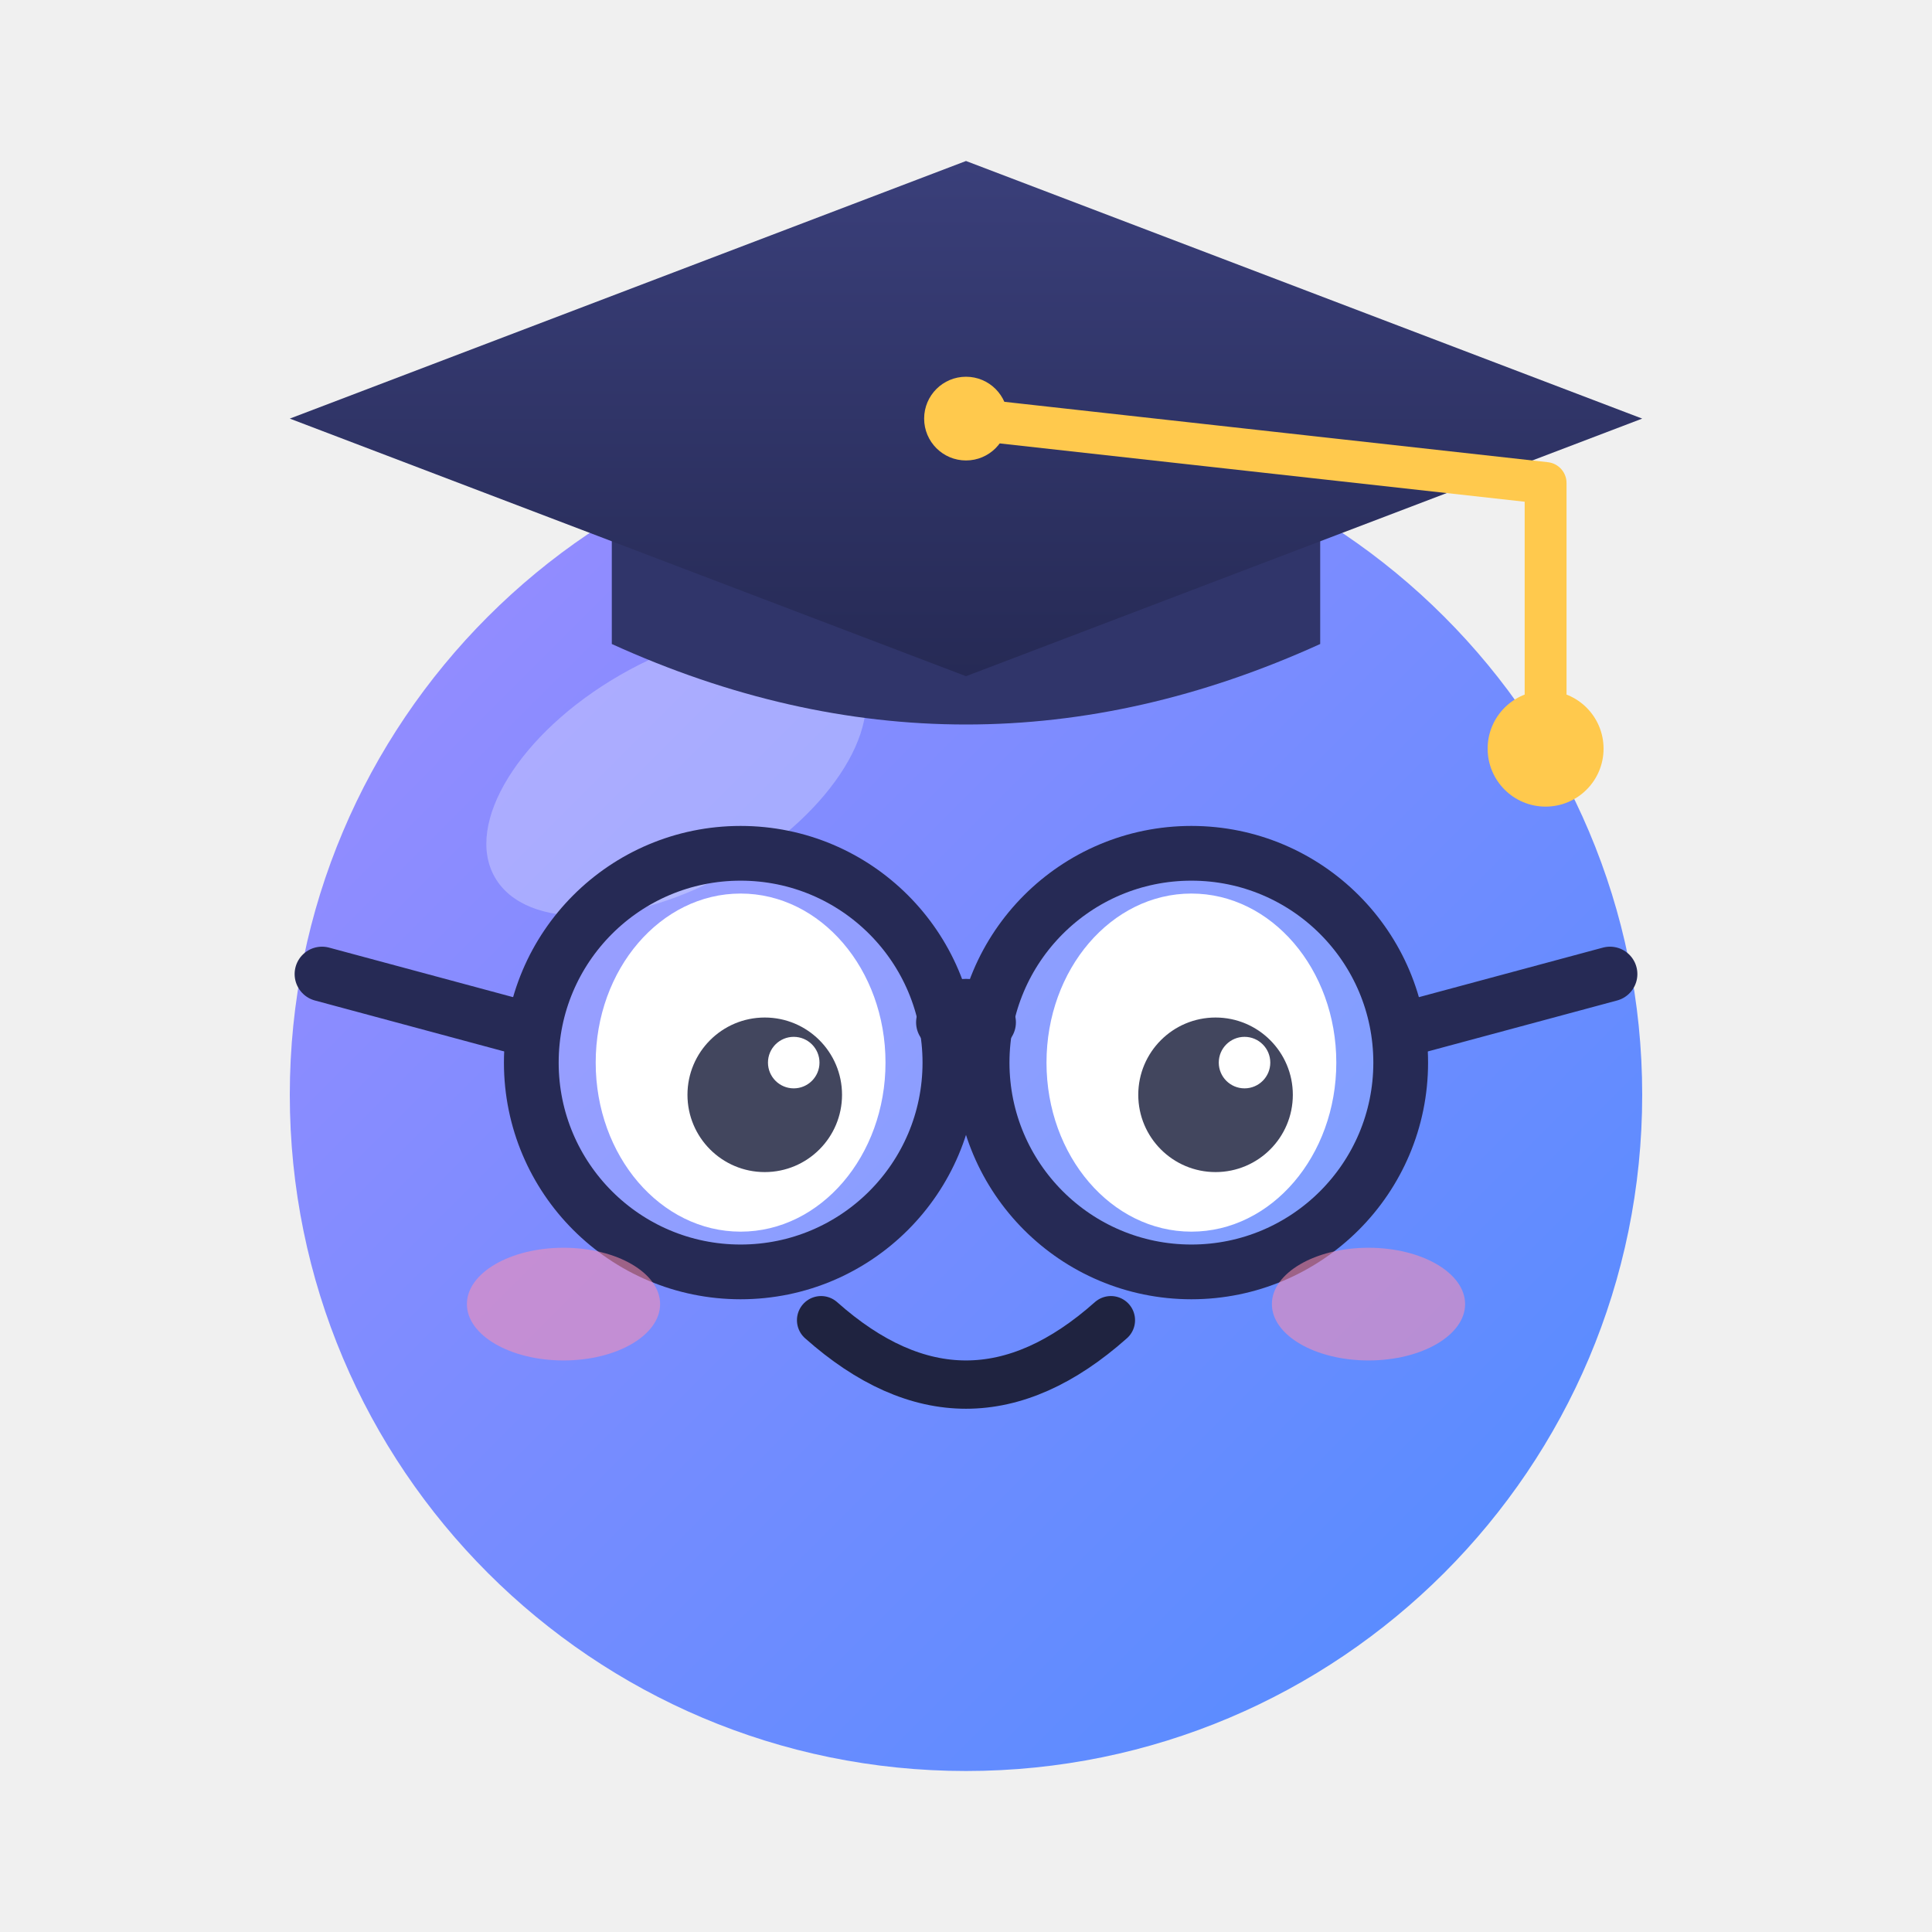
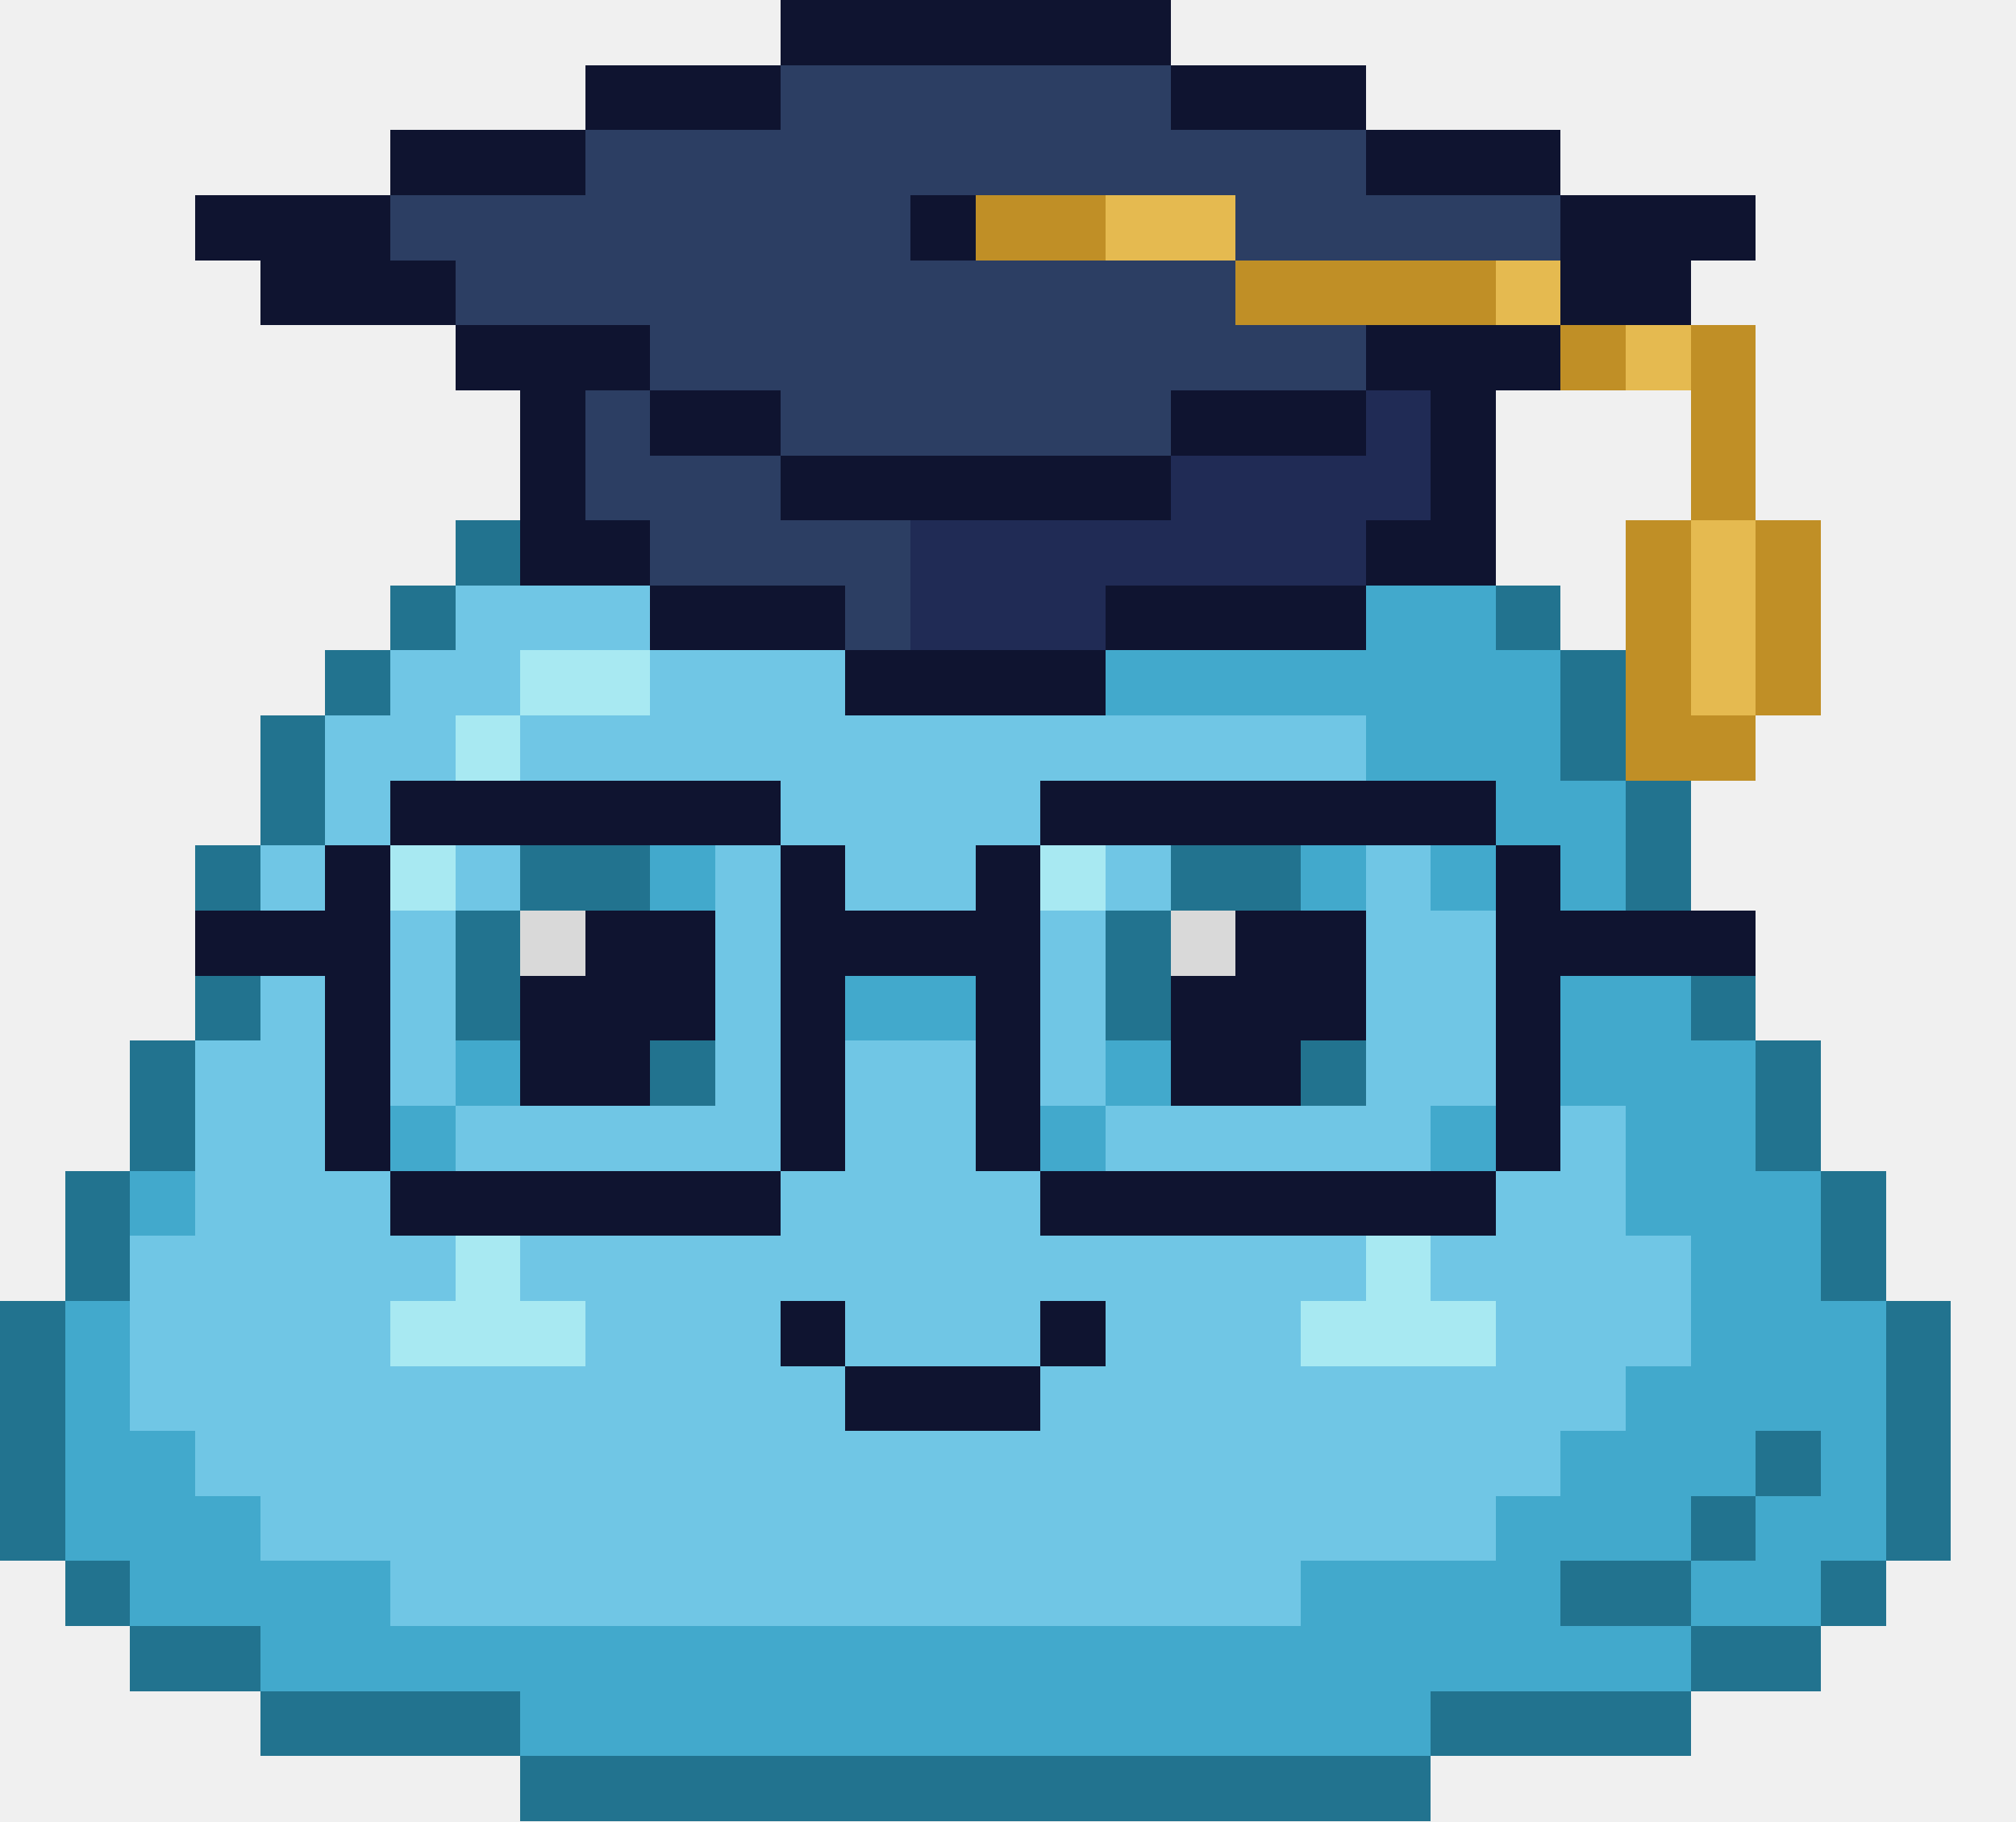
- <svg xmlns="http://www.w3.org/2000/svg" viewBox="0 0 120 120" role="img" aria-label="Ишка">
-   <style>
-     .eyes { transform-origin: 60px 66px; animation: blink 5.5s infinite; }
-     .tassel { transform-origin: 60px 26px; animation: swing 4s ease-in-out infinite; }
-     @keyframes blink { 0%, 93%, 100% { transform: scaleY(1); } 95% { transform: scaleY(0.1); } }
-     @keyframes swing { 0%, 100% { transform: rotate(0deg); } 50% { transform: rotate(-6deg); } }
-     @media (prefers-reduced-motion: reduce) { .eyes, .tassel { animation: none; } }
-   </style>
-   <defs>
-     <linearGradient id="body" x1="0" y1="0" x2="1" y2="1">
-       <stop offset="0" stop-color="#9d8cff" />
-       <stop offset="1" stop-color="#4f8cff" />
-     </linearGradient>
-     <linearGradient id="cap" x1="0" y1="0" x2="0" y2="1">
-       <stop offset="0" stop-color="#3a3f7a" />
-       <stop offset="1" stop-color="#262a55" />
-     </linearGradient>
-   </defs>
-   <circle cx="60" cy="68" r="42" fill="url(#body)" />
-   <ellipse cx="42" cy="48" rx="13" ry="7" fill="#fff" opacity="0.28" transform="rotate(-30 42 48)" />
-   <g class="eyes">
-     <ellipse cx="46" cy="66" rx="9" ry="10.5" fill="#fff" />
-     <ellipse cx="74" cy="66" rx="9" ry="10.5" fill="#fff" />
-     <circle cx="47.5" cy="68" r="4.8" fill="#1f2340" />
-     <circle cx="75.5" cy="68" r="4.8" fill="#1f2340" />
-     <circle cx="49.3" cy="66" r="1.6" fill="#fff" />
-     <circle cx="77.3" cy="66" r="1.6" fill="#fff" />
+ <svg xmlns="http://www.w3.org/2000/svg" viewBox="0 0 31 28" shape-rendering="crispEdges">
+   <g class="m-body">
+     <path fill="#0F1430" d="M12 0h6v1h-6zM9 1h3v1h-3zM18 1h3v1h-3zM6 2h3v1h-3zM21 2h3v1h-3zM3 3h3v1h-3zM14 3h1v1h-1zM24 3h3v1h-3zM4 4h3v1h-3zM24 4h2v1h-2zM7 5h3v1h-3zM21 5h3v1h-3zM8 6h1v1h-1zM10 6h2v1h-2zM18 6h3v1h-3zM22 6h1v1h-1zM8 7h1v1h-1zM12 7h6v1h-6zM22 7h1v1h-1zM8 8h2v1h-2zM21 8h2v1h-2zM10 9h3v1h-3zM17 9h4v1h-4zM13 10h4v1h-4zM6 12h6v1h-6zM16 12h7v1h-7zM5 13h1v1h-1zM12 13h1v1h-1zM15 13h1v1h-1zM23 13h1v1h-1zM3 14h3v1h-3zM12 14h4v1h-4zM23 14h4v1h-4zM5 15h1v1h-1zM12 15h1v1h-1zM15 15h1v1h-1zM23 15h1v1h-1zM5 16h1v1h-1zM12 16h1v1h-1zM15 16h1v1h-1zM23 16h1v1h-1zM5 17h1v1h-1zM12 17h1v1h-1zM15 17h1v1h-1zM23 17h1v1h-1zM6 18h6v1h-6zM16 18h7v1h-7zM12 20h1v1h-1zM16 20h1v1h-1zM13 21h3v1h-3z" />
+     <path fill="#2C3E63" d="M12 1h6v1h-6zM9 2h12v1h-12zM6 3h8v1h-8zM19 3h5v1h-5zM7 4h12v1h-12zM10 5h11v1h-11zM9 6h1v1h-1zM12 6h6v1h-6zM9 7h3v1h-3zM10 8h4v1h-4zM13 9h1v1h-1z" />
+     <path fill="#C08F26" d="M15 3h2v1h-2zM19 4h4v1h-4z" />
+     <path fill="#E5BA50" d="M17 3h2v1h-2zM23 4h1v1h-1z" />
+     <path fill="#202B55" d="M21 6h1v1h-1zM18 7h4v1h-4zM14 8h7v1h-7zM14 9h3v1h-3z" />
+     <path fill="#22738F" d="M7 8h1v1h-1zM6 9h1v1h-1zM23 9h1v1h-1zM5 10h1v1h-1zM24 10h1v1h-1zM4 11h1v1h-1zM24 11h1v1h-1zM4 12h1v1h-1zM25 12h1v1h-1zM3 13h1v1h-1zM25 13h1v1h-1zM3 15h1v1h-1zM26 15h1v1h-1zM2 16h1v1h-1zM27 16h1v1h-1zM2 17h1v1h-1zM27 17h1v1h-1zM1 18h1v1h-1zM28 18h1v1h-1zM1 19h1v1h-1zM28 19h1v1h-1zM0 20h1v1h-1zM29 20h1v1h-1zM0 21h1v1h-1zM29 21h1v1h-1zM0 22h1v1h-1zM27 22h1v1h-1zM29 22h1v1h-1zM0 23h1v1h-1zM26 23h1v1h-1zM29 23h1v1h-1zM1 24h1v1h-1zM24 24h2v1h-2zM28 24h1v1h-1zM2 25h2v1h-2zM26 25h2v1h-2zM4 26h4v1h-4zM22 26h4v1h-4zM8 27h14v1h-14z" />
+     <path fill="#70C6E5" d="M7 9h3v1h-3zM6 10h2v1h-2zM10 10h3v1h-3zM5 11h2v1h-2zM8 11h13v1h-13zM5 12h1v1h-1zM12 12h4v1h-4zM4 13h1v1h-1zM11 13h1v1h-1zM13 13h2v1h-2zM21 13h1v1h-1zM6 14h1v1h-1zM11 14h1v1h-1zM16 14h1v1h-1zM21 14h2v1h-2zM4 15h1v1h-1zM6 15h1v1h-1zM11 15h1v1h-1zM16 15h1v1h-1zM21 15h2v1h-2zM3 16h2v1h-2zM6 16h1v1h-1zM11 16h1v1h-1zM13 16h2v1h-2zM16 16h1v1h-1zM21 16h2v1h-2zM3 17h2v1h-2zM7 17h5v1h-5zM13 17h2v1h-2zM17 17h5v1h-5zM24 17h1v1h-1zM3 18h3v1h-3zM12 18h4v1h-4zM23 18h2v1h-2zM2 19h5v1h-5zM8 19h13v1h-13zM22 19h4v1h-4zM2 20h4v1h-4zM9 20h3v1h-3zM13 20h3v1h-3zM17 20h3v1h-3zM23 20h3v1h-3zM2 21h11v1h-11zM16 21h9v1h-9zM3 22h21v1h-21zM4 23h19v1h-19zM6 24h14v1h-14z" />
+     <path fill="#42A9CC" d="M21 9h2v1h-2zM17 10h7v1h-7zM21 11h3v1h-3zM23 12h2v1h-2zM22 13h1v1h-1zM24 13h1v1h-1zM13 15h2v1h-2zM24 15h2v1h-2zM24 16h3v1h-3zM6 17h1v1h-1zM16 17h1v1h-1zM22 17h1v1h-1zM25 17h2v1h-2zM2 18h1v1h-1zM25 18h3v1h-3zM26 19h2v1h-2zM1 20h1v1h-1zM26 20h3v1h-3zM1 21h1v1h-1zM25 21h4v1h-4zM1 22h2v1h-2zM24 22h3v1h-3zM28 22h1v1h-1zM1 23h3v1h-3zM23 23h3v1h-3zM27 23h2v1h-2zM2 24h4v1h-4zM20 24h4v1h-4zM26 24h2v1h-2zM4 25h22v1h-22zM8 26h14v1h-14z" />
+     <path fill="#A8E9F2" d="M8 10h2v1h-2zM7 11h1v1h-1zM6 13h1v1h-1zM16 13h1v1h-1zM7 19h1v1h-1zM21 19h1v1h-1zM6 20h3v1h-3zM20 20h3v1h-3z" />
  </g>
-   <g class="glasses" fill="none" stroke="#262a55" stroke-width="3.4" stroke-linecap="round">
-     <circle cx="46" cy="66" r="13" fill="#fff" fill-opacity="0.16" />
-     <circle cx="74" cy="66" r="13" fill="#fff" fill-opacity="0.16" />
-     <path d="M58.6 63.5 Q60 61.5 61.4 63.5" />
-     <path d="M33 64 L20 60.5" />
-     <path d="M87 64 L100 60.5" />
+   <g class="m-tassel">
+     <path fill="#C08F26" d="M24 5h1v1h-1zM26 5h1v1h-1zM26 6h1v1h-1zM26 7h1v1h-1zM25 8h1v1h-1zM27 8h1v1h-1zM25 9h1v1h-1zM27 9h1v1h-1zM25 10h1v1h-1zM27 10h1v1h-1zM25 11h2v1h-2z" />
+     <path fill="#E5BA50" d="M25 5h1v1h-1zM26 8h1v1h-1zM26 9h1v1h-1zM26 10h1v1h-1z" />
  </g>
-   <ellipse cx="35" cy="81" rx="6" ry="3.5" fill="#ff8fb1" opacity="0.55" />
-   <ellipse cx="85" cy="81" rx="6" ry="3.5" fill="#ff8fb1" opacity="0.55" />
-   <path d="M51 82 Q60 90 69 82" fill="none" stroke="#1f2340" stroke-width="3" stroke-linecap="round" />
-   <path d="M38 30 L38 40 Q60 50 82 40 L82 30 Z" fill="#30356a" />
-   <polygon points="60,10 102,26 60,42 18,26" fill="url(#cap)" />
-   <g class="tassel">
-     <path d="M60 26 L96 30 L96 44" fill="none" stroke="#ffc94d" stroke-width="2.6" stroke-linecap="round" stroke-linejoin="round" />
-     <circle cx="96" cy="46.5" r="3.6" fill="#ffc94d" />
+   <g class="m-eyes">
+     <path fill="#70C6E5" d="M7 13h1v1h-1zM17 13h1v1h-1z" />
+     <path fill="#22738F" d="M8 13h2v1h-2zM18 13h2v1h-2zM7 14h1v1h-1zM17 14h1v1h-1zM7 15h1v1h-1zM17 15h1v1h-1zM10 16h1v1h-1zM20 16h1v1h-1z" />
+     <path fill="#42A9CC" d="M10 13h1v1h-1zM20 13h1v1h-1zM7 16h1v1h-1zM17 16h1v1h-1z" />
+     <path fill="#D9D9D9" d="M8 14h1v1h-1zM18 14h1v1h-1z" />
+     <path fill="#0F1430" d="M9 14h2v1h-2zM19 14h2v1h-2zM8 15h3v1h-3zM18 15h3v1h-3zM8 16h2v1h-2zM18 16h2v1h-2z" />
  </g>
-   <circle cx="60" cy="26" r="2.6" fill="#ffc94d" />
</svg>
